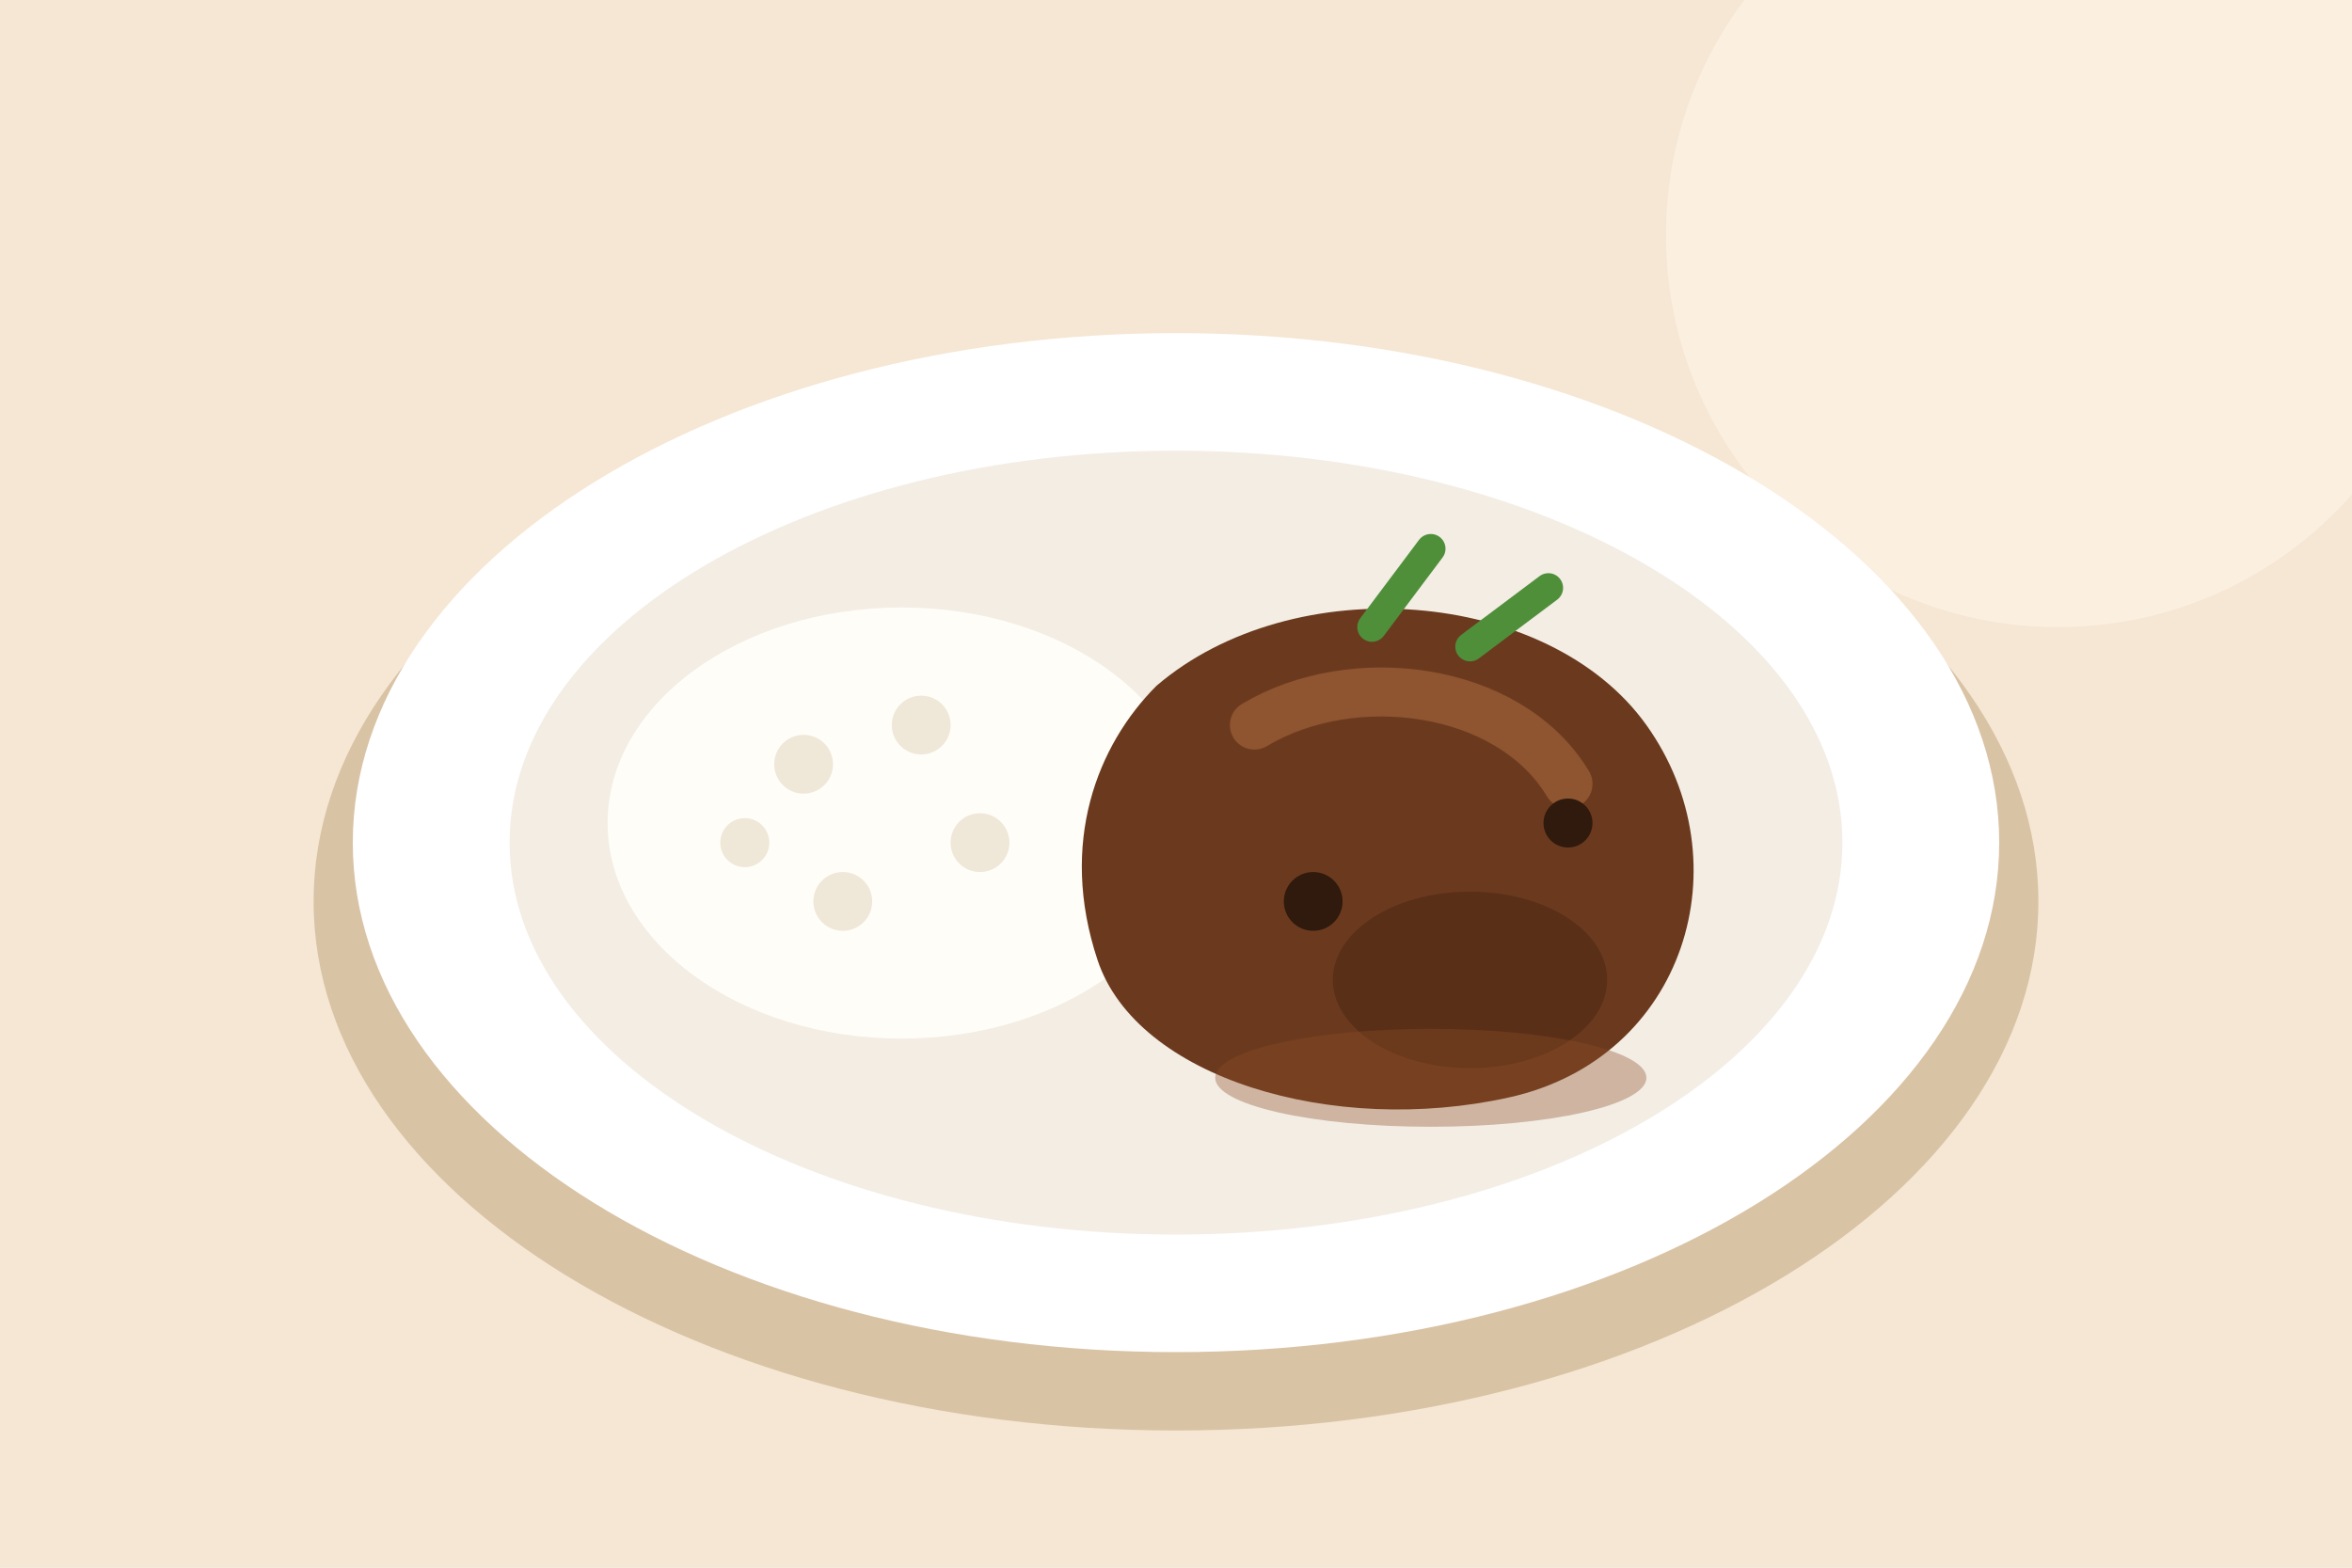
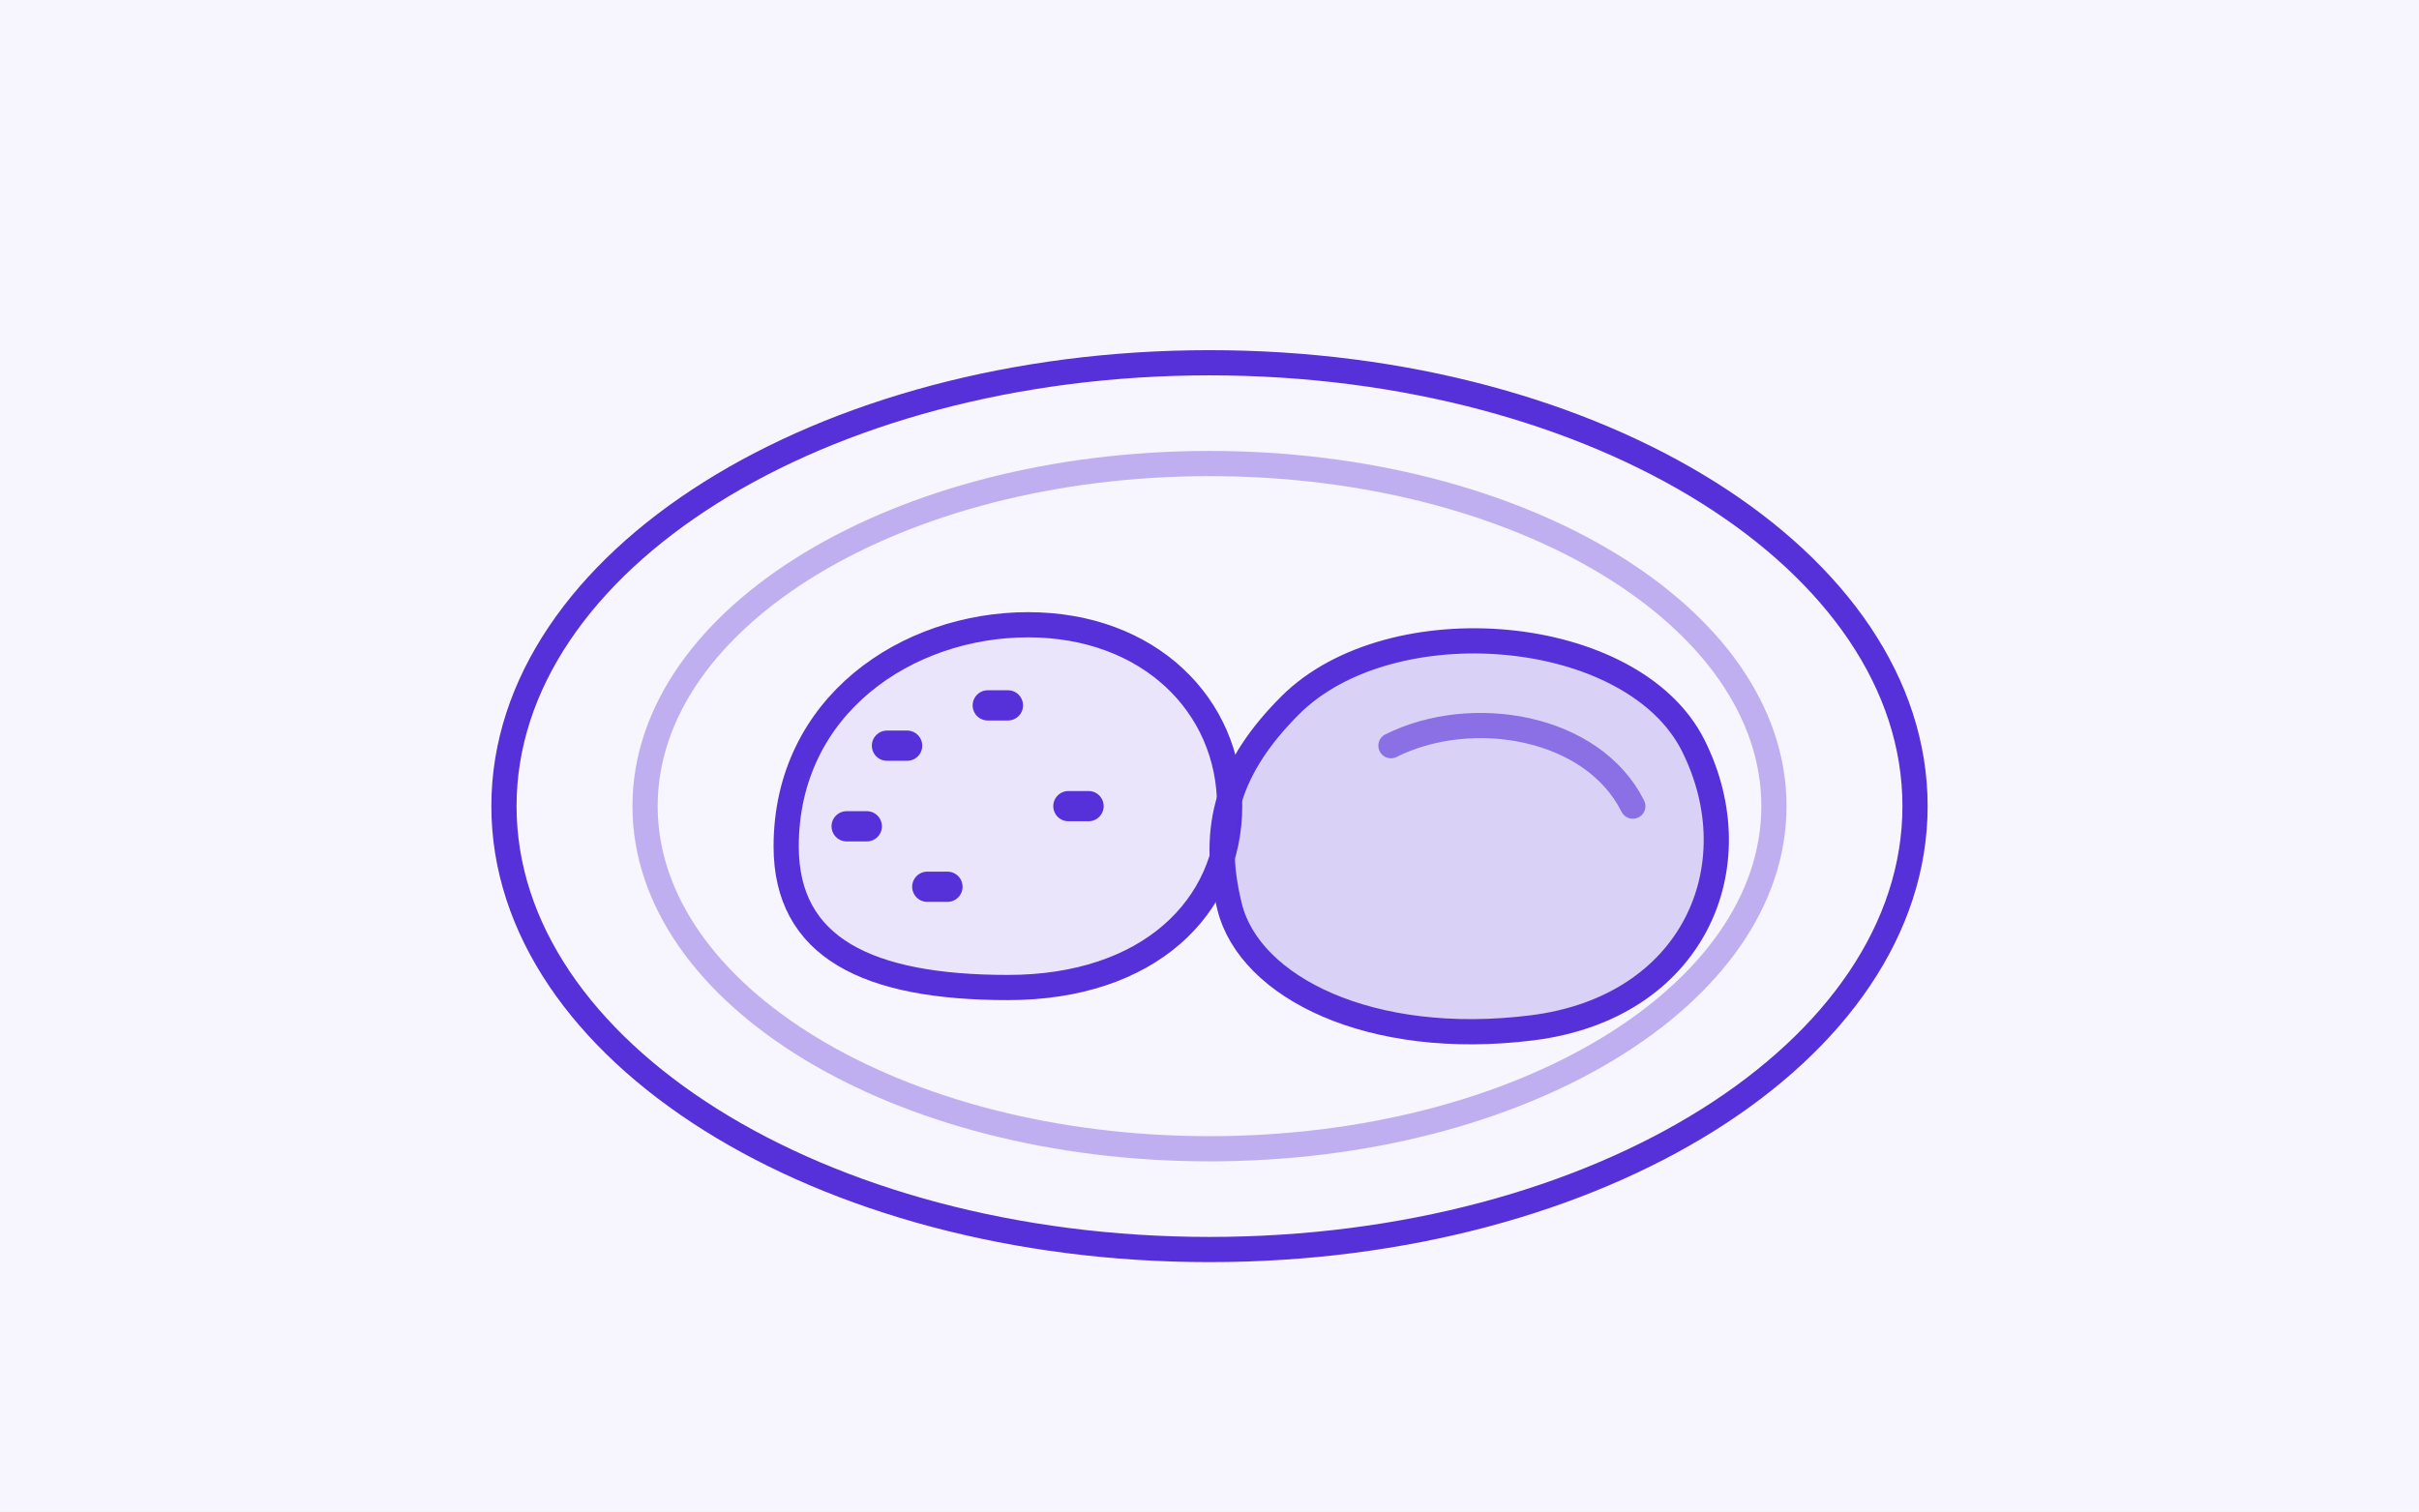
- <svg xmlns="http://www.w3.org/2000/svg" viewBox="0 0 240 160">
-   <rect width="240" height="160" fill="#f6e7d4" />
-   <circle cx="210" cy="24" r="40" fill="#fbefe0" />
-   <ellipse cx="120" cy="92" rx="88" ry="54" fill="#d9c3a5" />
-   <ellipse cx="120" cy="86" rx="84" ry="52" fill="#fff" />
-   <ellipse cx="120" cy="86" rx="68" ry="40" fill="#f3ede4" />
-   <ellipse cx="92" cy="84" rx="30" ry="22" fill="#fffdf8" />
-   <g fill="#efe7d8">
-     <circle cx="82" cy="78" r="3" />
-     <circle cx="94" cy="74" r="3" />
-     <circle cx="100" cy="86" r="3" />
-     <circle cx="86" cy="92" r="3" />
-     <circle cx="76" cy="86" r="2.5" />
-   </g>
-   <path d="M118 70c14-12 40-10 50 4s4 34-14 38-38-2-42-14 0-22 6-28z" fill="#6b3a1e" />
-   <path d="M128 74c10-6 26-4 32 6" stroke="#8f5430" stroke-width="5" fill="none" stroke-linecap="round" />
-   <ellipse cx="150" cy="100" rx="14" ry="9" fill="#5a2f17" />
-   <circle cx="134" cy="92" r="3" fill="#2f1a0d" />
-   <circle cx="160" cy="84" r="2.5" fill="#2f1a0d" />
-   <path d="M140 64l6-8M150 66l8-6" stroke="#4f8f3a" stroke-width="3" stroke-linecap="round" />
-   <ellipse cx="146" cy="110" rx="22" ry="5" fill="#8a4a24" opacity=".35" />
+ <svg xmlns="http://www.w3.org/2000/svg" viewBox="0 0 240 150" fill="none" stroke="#5630d8" stroke-width="2.5" stroke-linecap="round" stroke-linejoin="round">
+   <rect width="240" height="150" fill="#f7f5fd" stroke="none" />
+   <ellipse cx="120" cy="80" rx="70" ry="44" />
+   <ellipse cx="120" cy="80" rx="56" ry="34" stroke-opacity=".35" />
+   <path d="M78 84c0-14 12-22 24-22s20 8 20 18-8 18-22 18-22-4-22-14z" fill="#5630d8" fill-opacity=".08" />
+   <path d="M88 74h2M98 70h2M106 80h2M92 88h2M84 82h2" stroke-width="3" />
+   <path d="M128 70c10-10 34-8 40 4s0 26-16 28-28-4-30-12 0-14 6-20z" fill="#5630d8" fill-opacity=".18" />
+   <path d="M138 74c8-4 20-2 24 6" stroke-opacity=".6" />
</svg>
